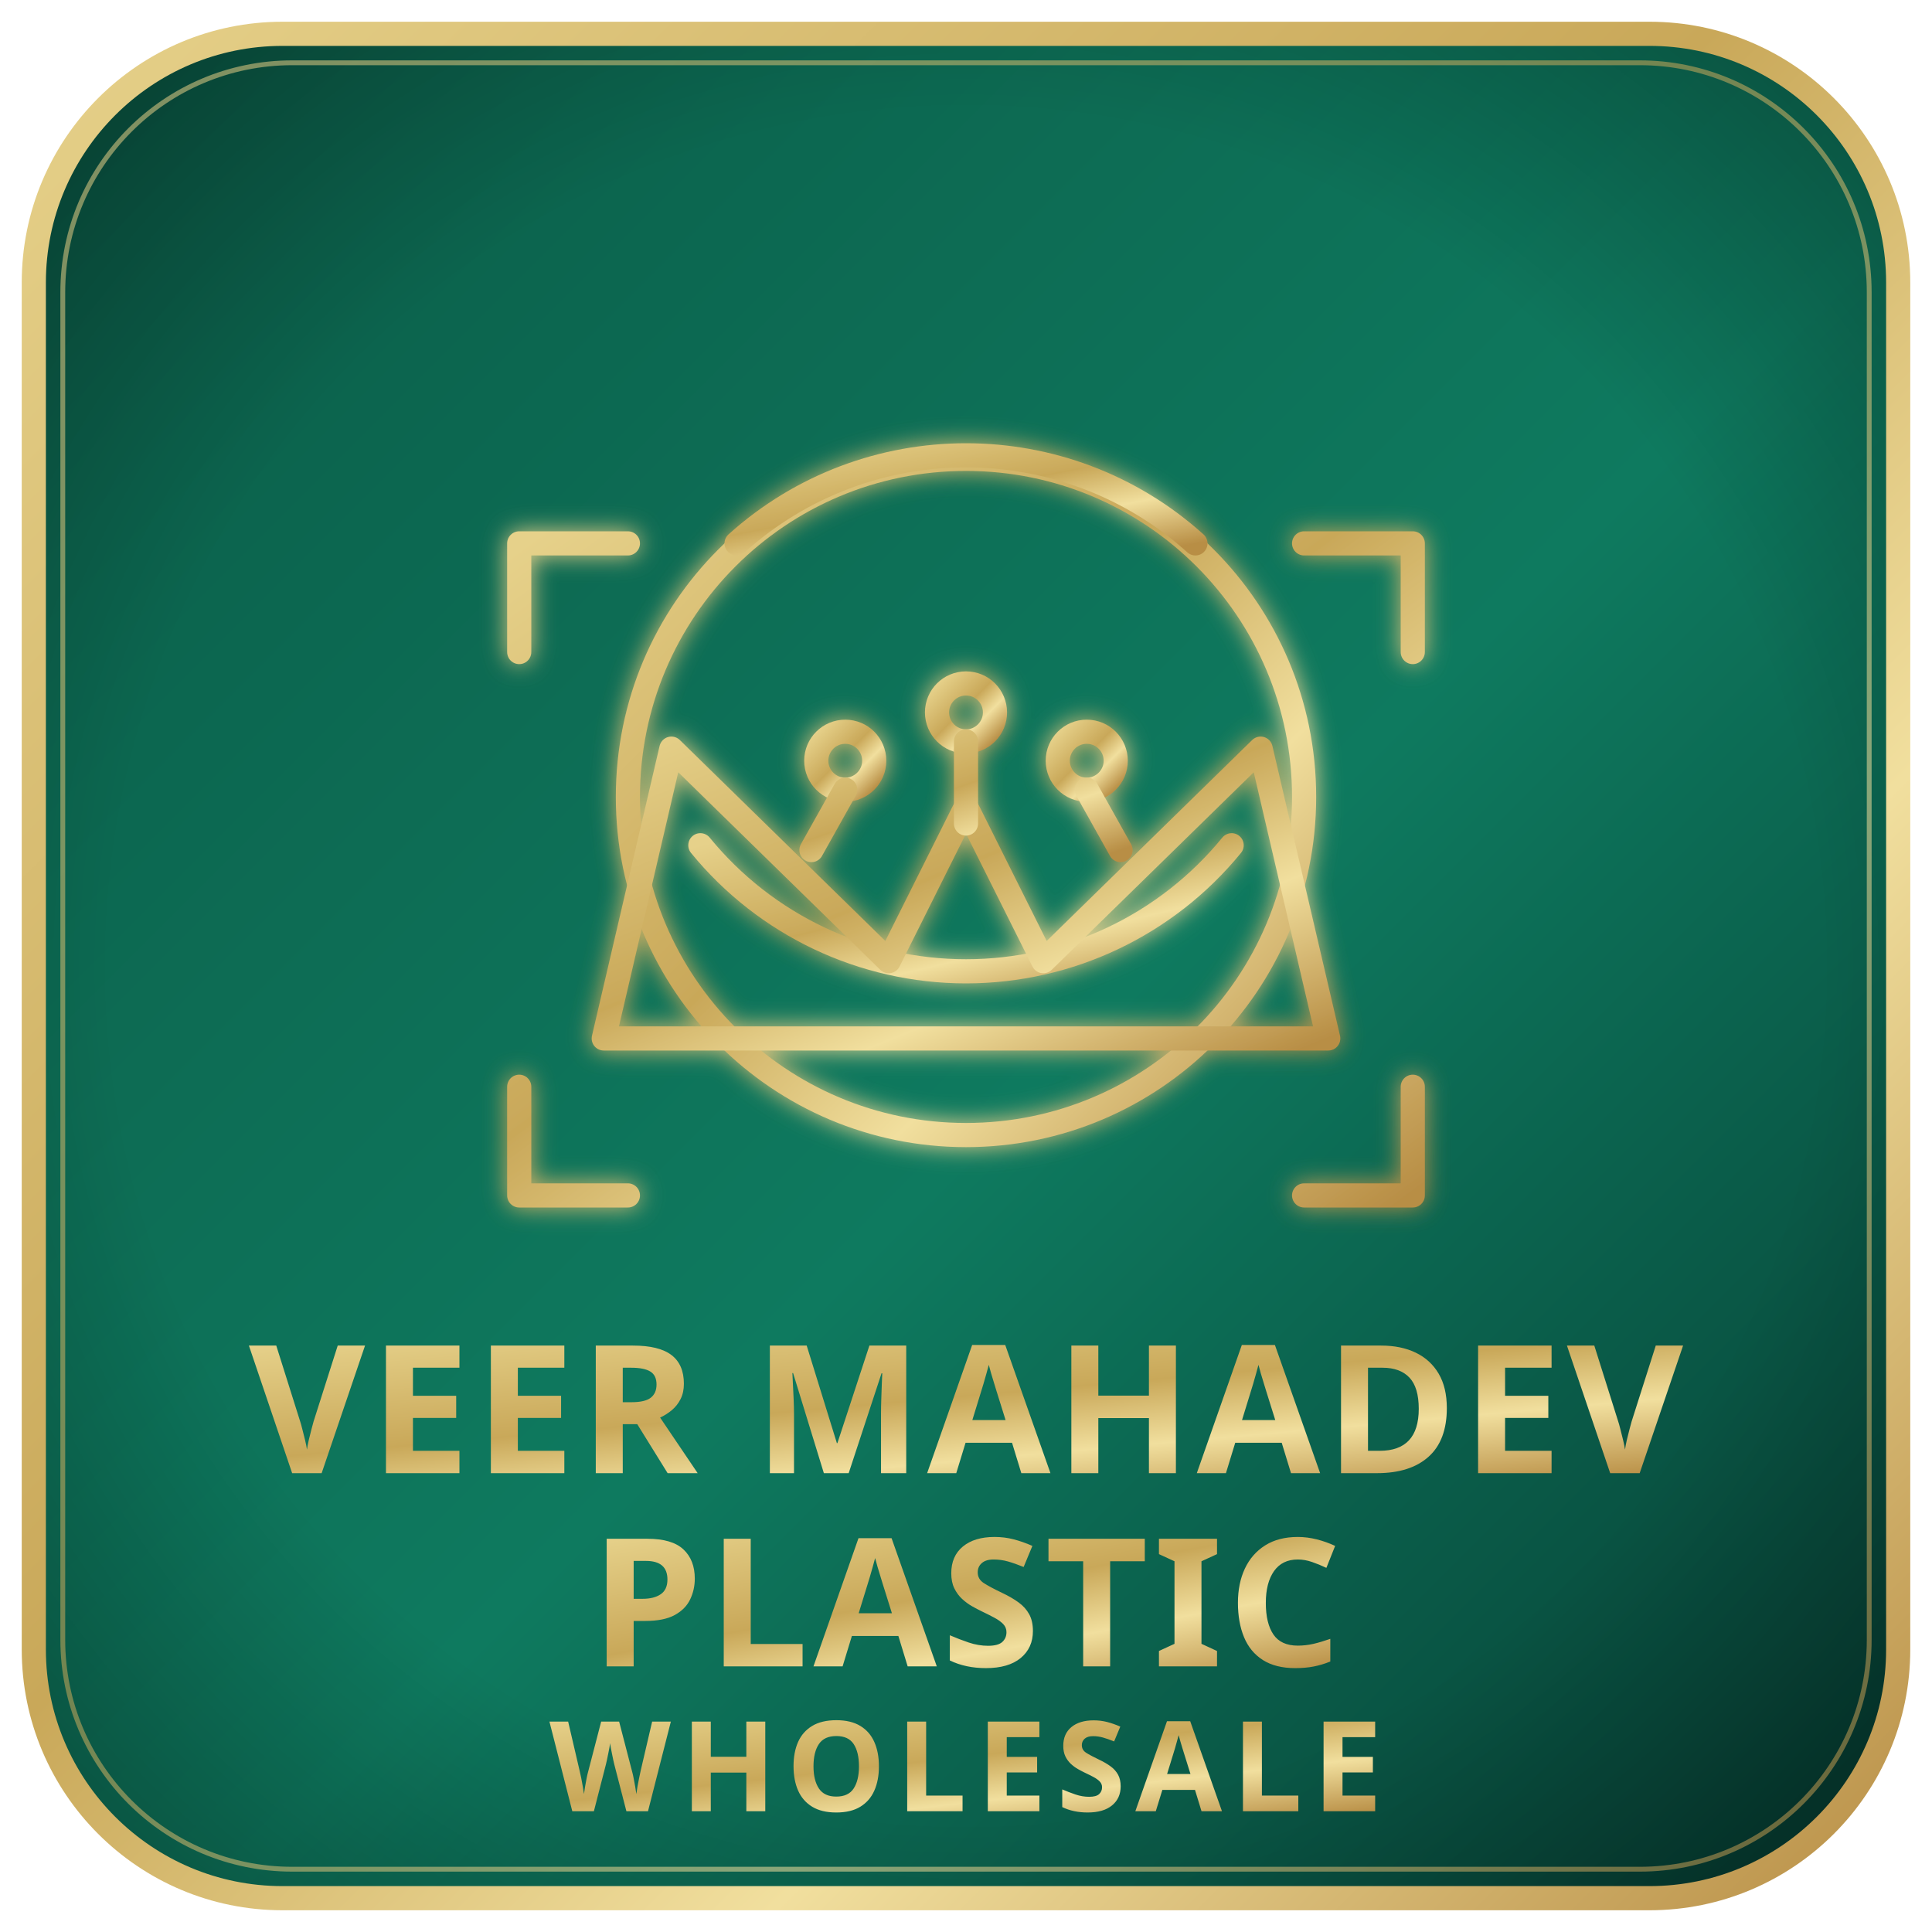
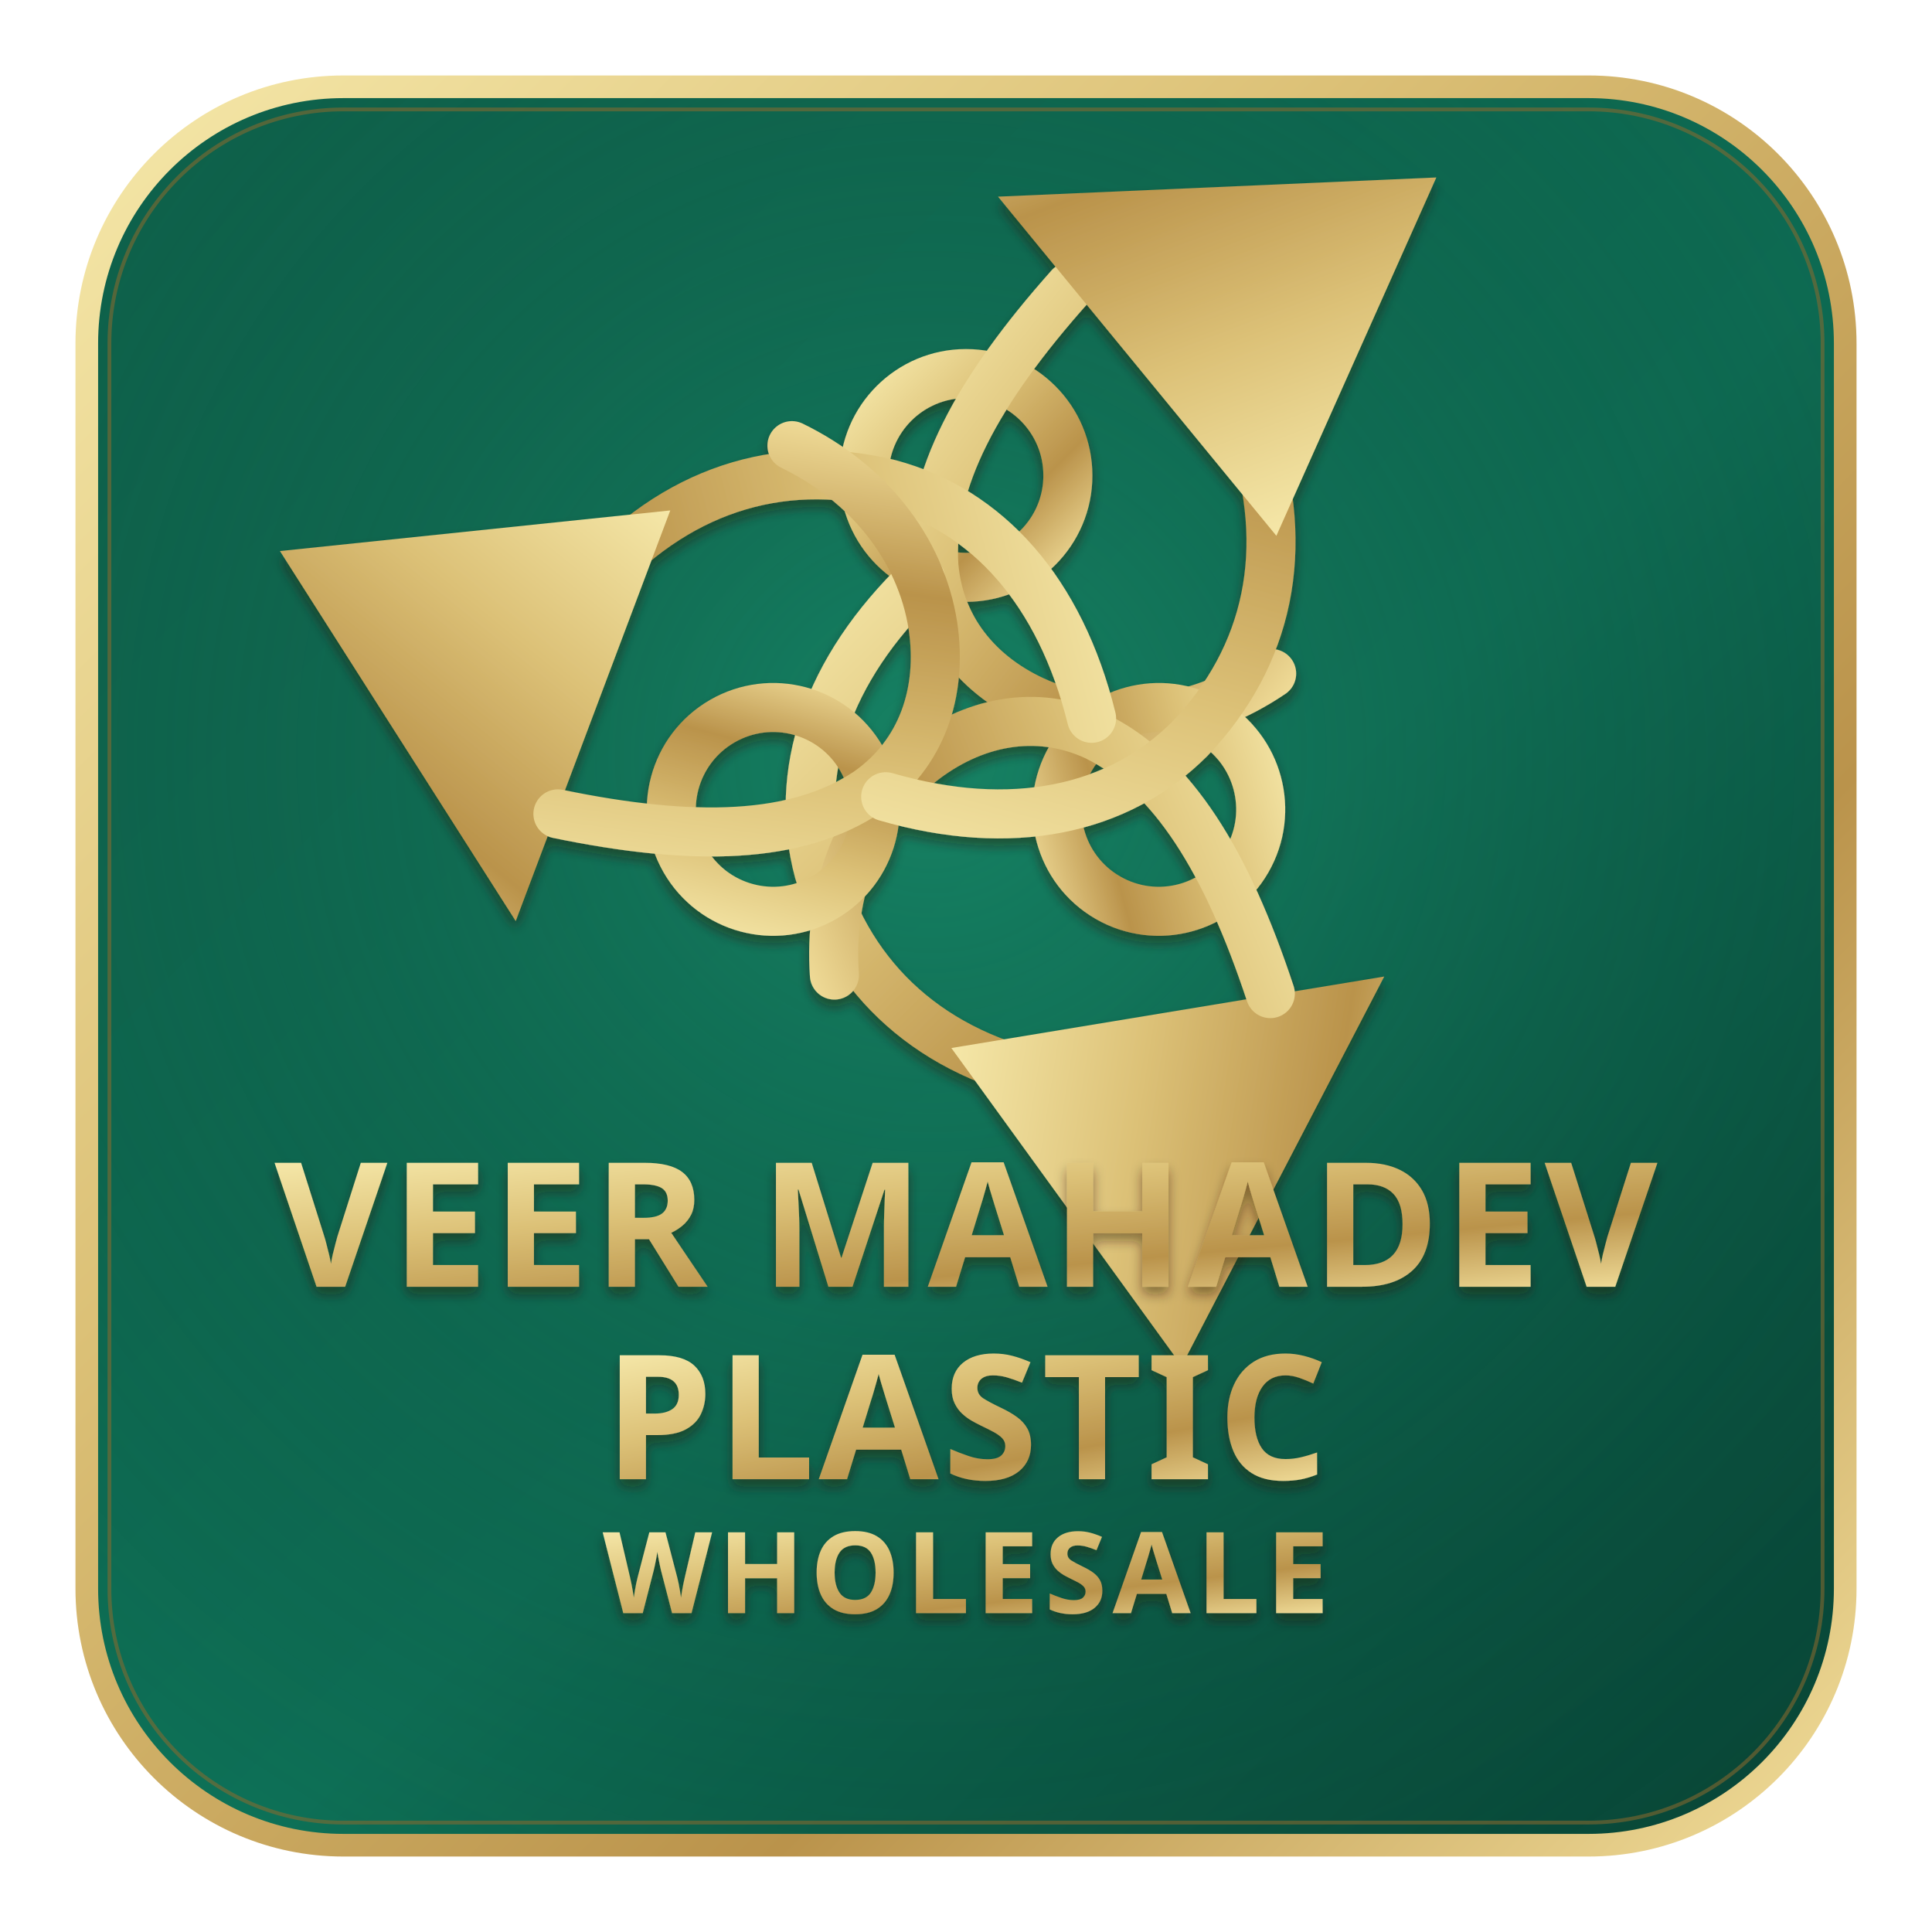
- <svg xmlns="http://www.w3.org/2000/svg" viewBox="0 0 800 800" role="img" aria-label="Veer Mahadev Plastic Wholesale logo">
+ <svg xmlns="http://www.w3.org/2000/svg" viewBox="0 0 1024 1024" role="img" aria-label="Veer Mahadev Plastic Wholesale logo">
  <defs>
-     <linearGradient id="bgGrad" x1="0" y1="0" x2="1" y2="1">
-       <stop offset="0%" stop-color="#0b5a46" />
-       <stop offset="55%" stop-color="#0e7a5f" />
-       <stop offset="100%" stop-color="#063b31" />
+     <linearGradient id="bg" x1="0" y1="0" x2="1" y2="1">
+       <stop offset="0" stop-color="#0f6b52" />
+       <stop offset="0.55" stop-color="#0e765b" />
+       <stop offset="1" stop-color="#084536" />
    </linearGradient>
-     <radialGradient id="vignette" cx="50%" cy="50%" r="70%">
-       <stop offset="65%" stop-color="#000" stop-opacity="0" />
-       <stop offset="100%" stop-color="#000" stop-opacity="0.35" />
+     <radialGradient id="bgLight" cx="48%" cy="38%" r="80%">
+       <stop offset="0" stop-color="#1d8f6d" stop-opacity="0.55" />
+       <stop offset="1" stop-color="#000" stop-opacity="0" />
    </radialGradient>
    <linearGradient id="gold" x1="0" y1="0" x2="1" y2="1">
-       <stop offset="0%" stop-color="#e6d18a" />
-       <stop offset="45%" stop-color="#c9a859" />
-       <stop offset="70%" stop-color="#f1df9e" />
-       <stop offset="100%" stop-color="#b88e45" />
+       <stop offset="0" stop-color="#f5e7a8" />
+       <stop offset="0.35" stop-color="#dcc177" />
+       <stop offset="0.7" stop-color="#ba934b" />
+       <stop offset="1" stop-color="#f0dc98" />
    </linearGradient>
-     <filter id="softGlow" x="-20%" y="-20%" width="140%" height="140%">
-       <feGaussianBlur stdDeviation="5" result="blur" />
-       <feMerge>
-         <feMergeNode in="blur" />
-         <feMergeNode in="SourceGraphic" />
-       </feMerge>
+     <filter id="emboss" x="-20%" y="-20%" width="140%" height="140%">
+       <feDropShadow dx="0" dy="4" stdDeviation="3" flood-color="#2e1f06" flood-opacity="0.45" />
    </filter>
+     <marker id="arrow" viewBox="0 0 10 10" refX="8" refY="5" markerWidth="8" markerHeight="8" orient="auto-start-reverse">
+       <path d="M0 0L10 5L0 10Z" fill="url(#gold)" />
+     </marker>
  </defs>
-   <rect x="12" y="12" width="776" height="776" rx="105" fill="url(#bgGrad)" />
-   <rect x="12" y="12" width="776" height="776" rx="105" fill="url(#vignette)" />
-   <rect x="14" y="14" width="772" height="772" rx="103" fill="none" stroke="url(#gold)" stroke-width="10" />
-   <rect x="26" y="26" width="748" height="748" rx="95" fill="none" stroke="url(#gold)" stroke-width="2" opacity="0.55" />
-   <g fill="none" stroke="url(#gold)" stroke-width="10" stroke-linecap="round" stroke-linejoin="round" filter="url(#softGlow)">
-     <circle cx="400" cy="330" r="140" />
-     <path d="M305 225a142 142 0 0 1 190 0" />
-     <path d="M290 350a142 142 0 0 0 220 0" />
-     <path d="M215 225v45M215 225h45M585 225v45M585 225h-45M215 495v-45M215 495h45M585 495v-45M585 495h-45" />
-     <path d="M250 430l28-120 90 88 32-64 32 64 90-88 28 120z" />
-     <path d="M295 430h210" />
-     <circle cx="350" cy="315" r="12" />
-     <circle cx="400" cy="295" r="12" />
-     <circle cx="450" cy="315" r="12" />
-     <path d="M350 327l-14 25M400 307v34M450 327l14 25" />
+   <rect x="46" y="46" width="932" height="932" rx="136" fill="url(#bg)" />
+   <rect x="46" y="46" width="932" height="932" rx="136" fill="url(#bgLight)" />
+   <rect x="46" y="46" width="932" height="932" rx="136" fill="none" stroke="url(#gold)" stroke-width="12" />
+   <rect x="58" y="58" width="908" height="908" rx="124" fill="none" stroke="#8d6a2e" stroke-opacity="0.55" stroke-width="2" />
+   <g transform="translate(512 370)" filter="url(#emboss)">
+     <g fill="none" stroke="url(#gold)" stroke-linecap="round" stroke-linejoin="round" stroke-width="26">
+       <circle cx="0" cy="-118" r="54" />
+       <path d="M55 -218C6 -163-20 -115-17-70C-14-35 9 -9 42 4C81 19 125 12 162-13" />
+       <path d="M-24 -63C-74 -15-92 40-78 92C-61 150-18 189 47 202C101 212 148 201 188 172" marker-end="url(#arrow)" />
+     </g>
+     <g transform="rotate(120)" fill="none" stroke="url(#gold)" stroke-linecap="round" stroke-linejoin="round" stroke-width="26">
+       <circle cx="0" cy="-118" r="54" />
+       <path d="M55 -218C6 -163-20 -115-17-70C-14-35 9 -9 42 4C81 19 125 12 162-13" />
+       <path d="M-24 -63C-74 -15-92 40-78 92C-61 150-18 189 47 202C101 212 148 201 188 172" marker-end="url(#arrow)" />
+     </g>
+     <g transform="rotate(240)" fill="none" stroke="url(#gold)" stroke-linecap="round" stroke-linejoin="round" stroke-width="26">
+       <circle cx="0" cy="-118" r="54" />
+       <path d="M55 -218C6 -163-20 -115-17-70C-14-35 9 -9 42 4C81 19 125 12 162-13" />
+       <path d="M-24 -63C-74 -15-92 40-78 92C-61 150-18 189 47 202C101 212 148 201 188 172" marker-end="url(#arrow)" />
+     </g>
  </g>
-   <g fill="url(#gold)" font-family="'Montserrat', 'Poppins', 'Arial Black', sans-serif" text-anchor="middle" letter-spacing="2">
-     <text x="400" y="610" font-size="74" font-weight="800">VEER MAHADEV</text>
-     <text x="400" y="690" font-size="74" font-weight="800">PLASTIC</text>
-     <text x="400" y="750" font-size="52" font-weight="700" letter-spacing="4">WHOLESALE</text>
+   <g fill="url(#gold)" font-family="'Montserrat', 'Poppins', 'Arial Black', sans-serif" text-anchor="middle" filter="url(#emboss)">
+     <text x="512" y="682" font-size="92" font-weight="800" letter-spacing="2">VEER MAHADEV</text>
+     <text x="512" y="784" font-size="92" font-weight="800" letter-spacing="2">PLASTIC</text>
+     <text x="512" y="855" font-size="60" font-weight="700" letter-spacing="3">WHOLESALE</text>
  </g>
</svg>
